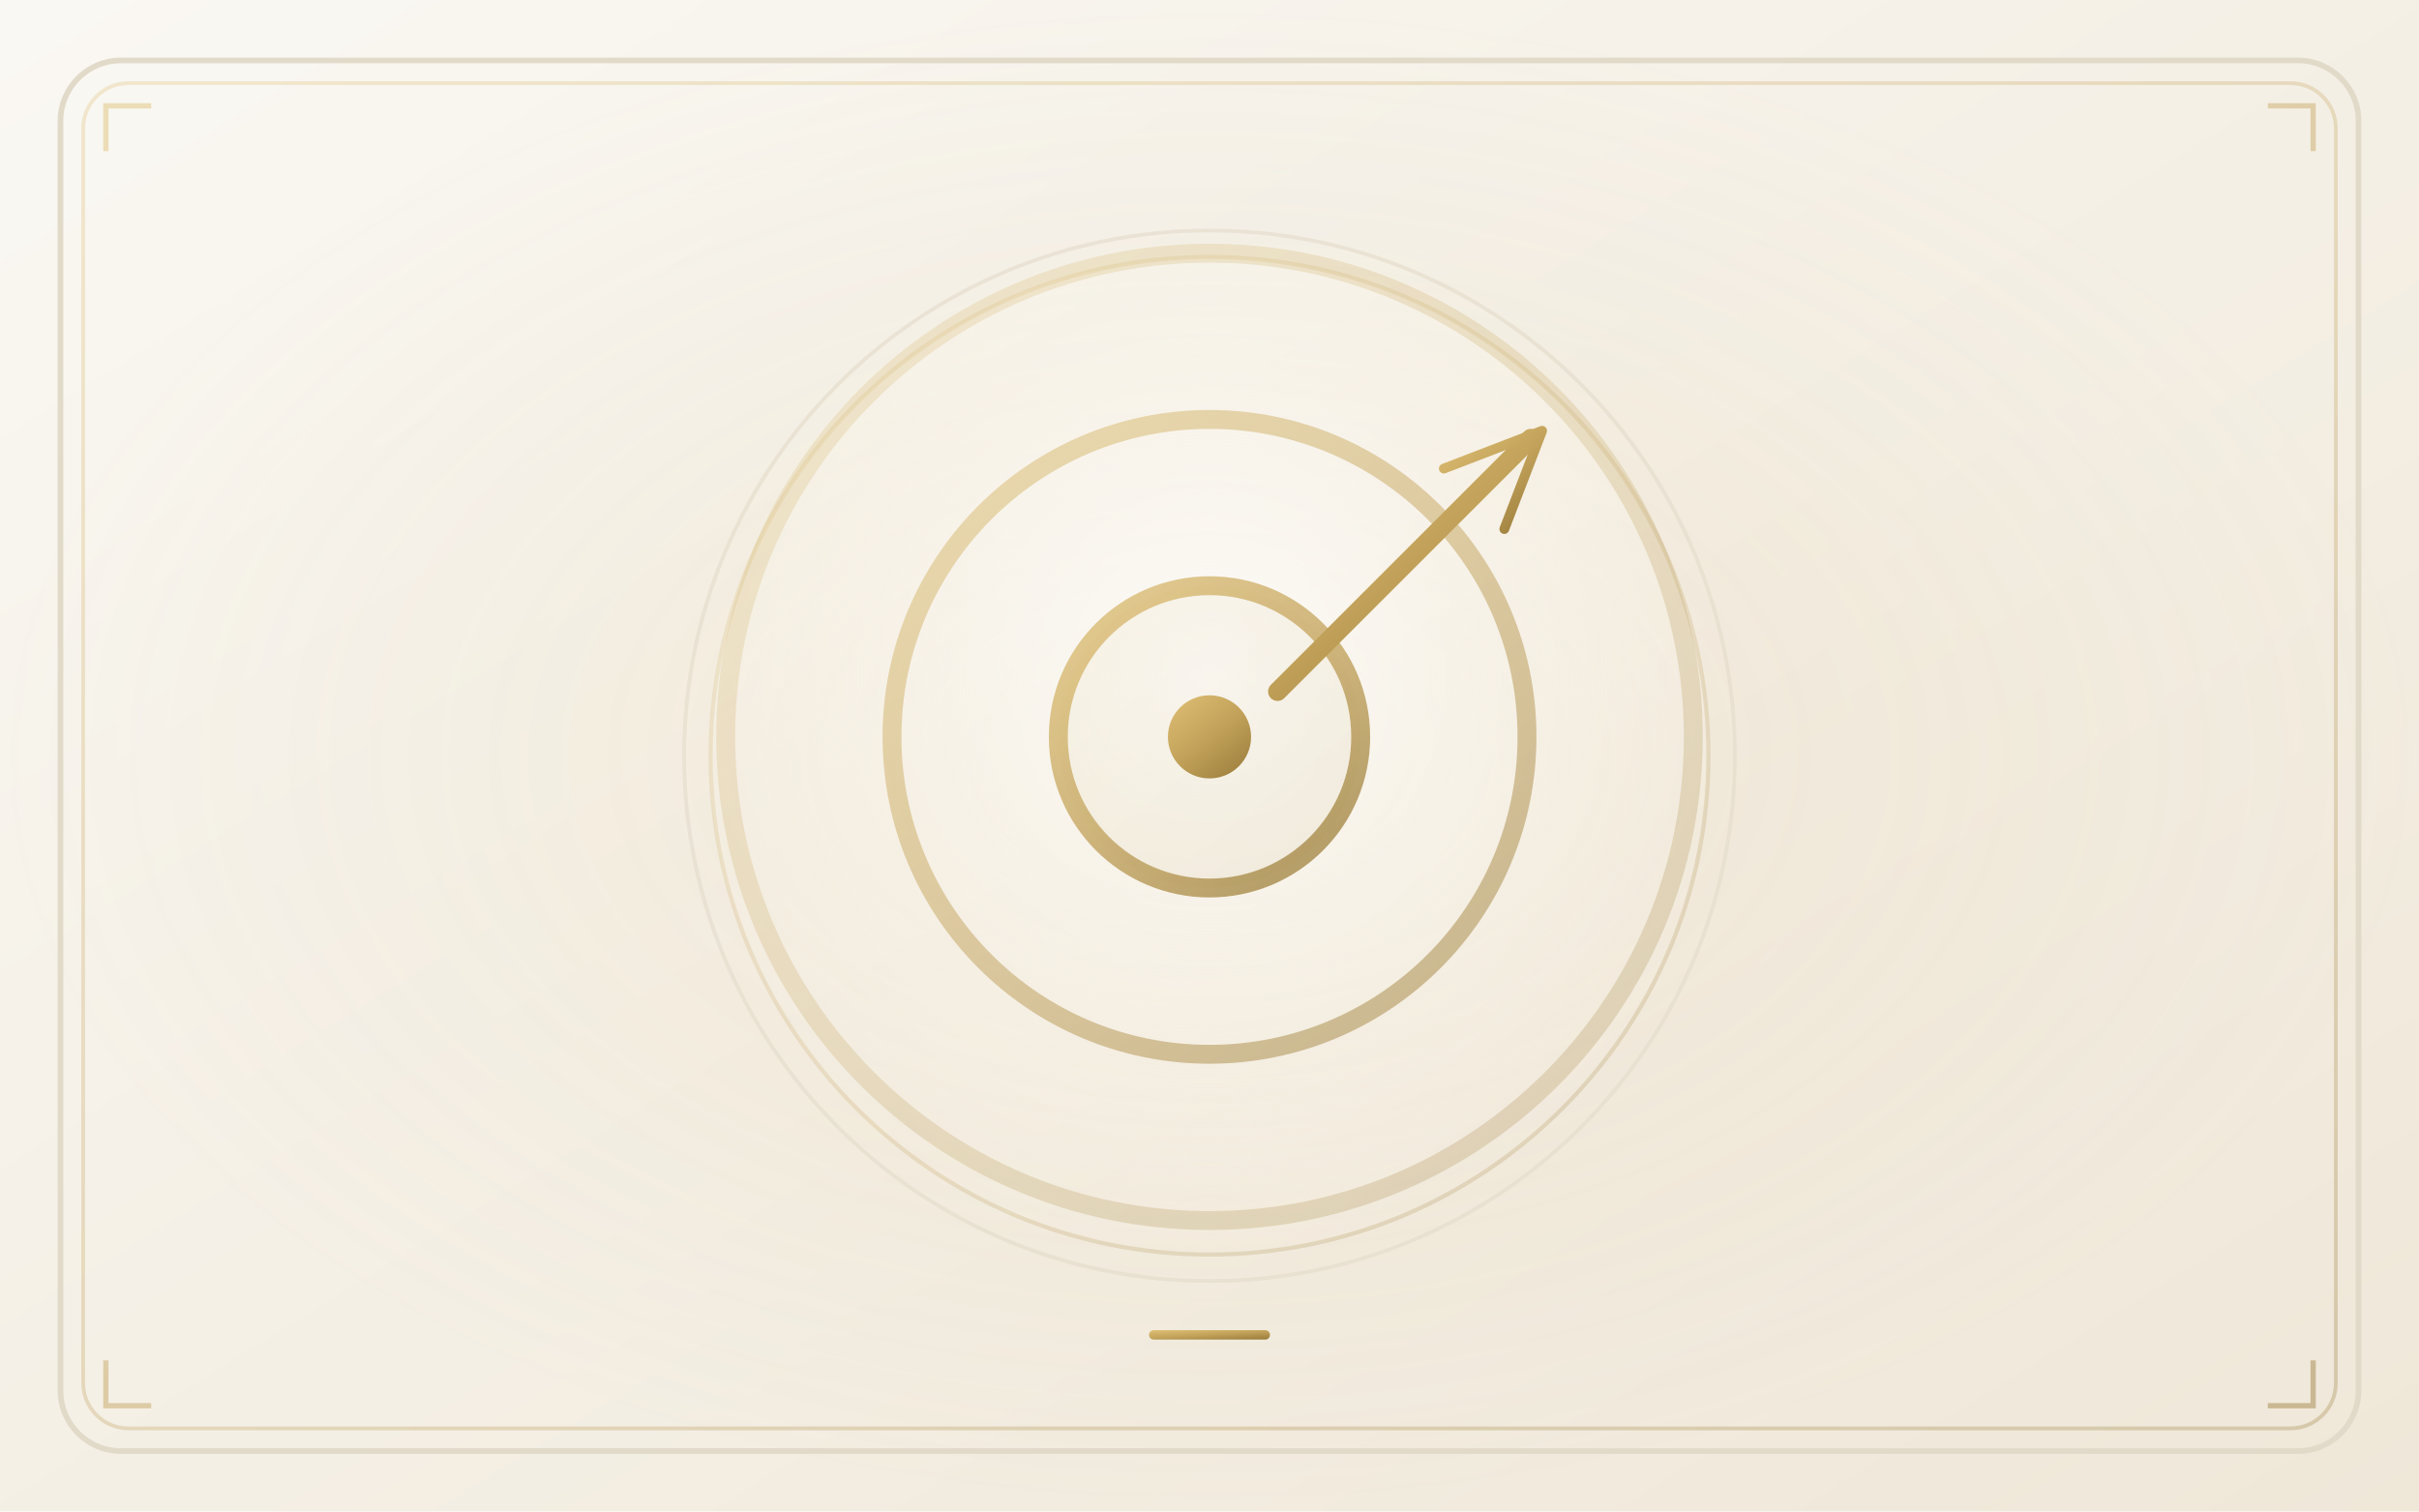
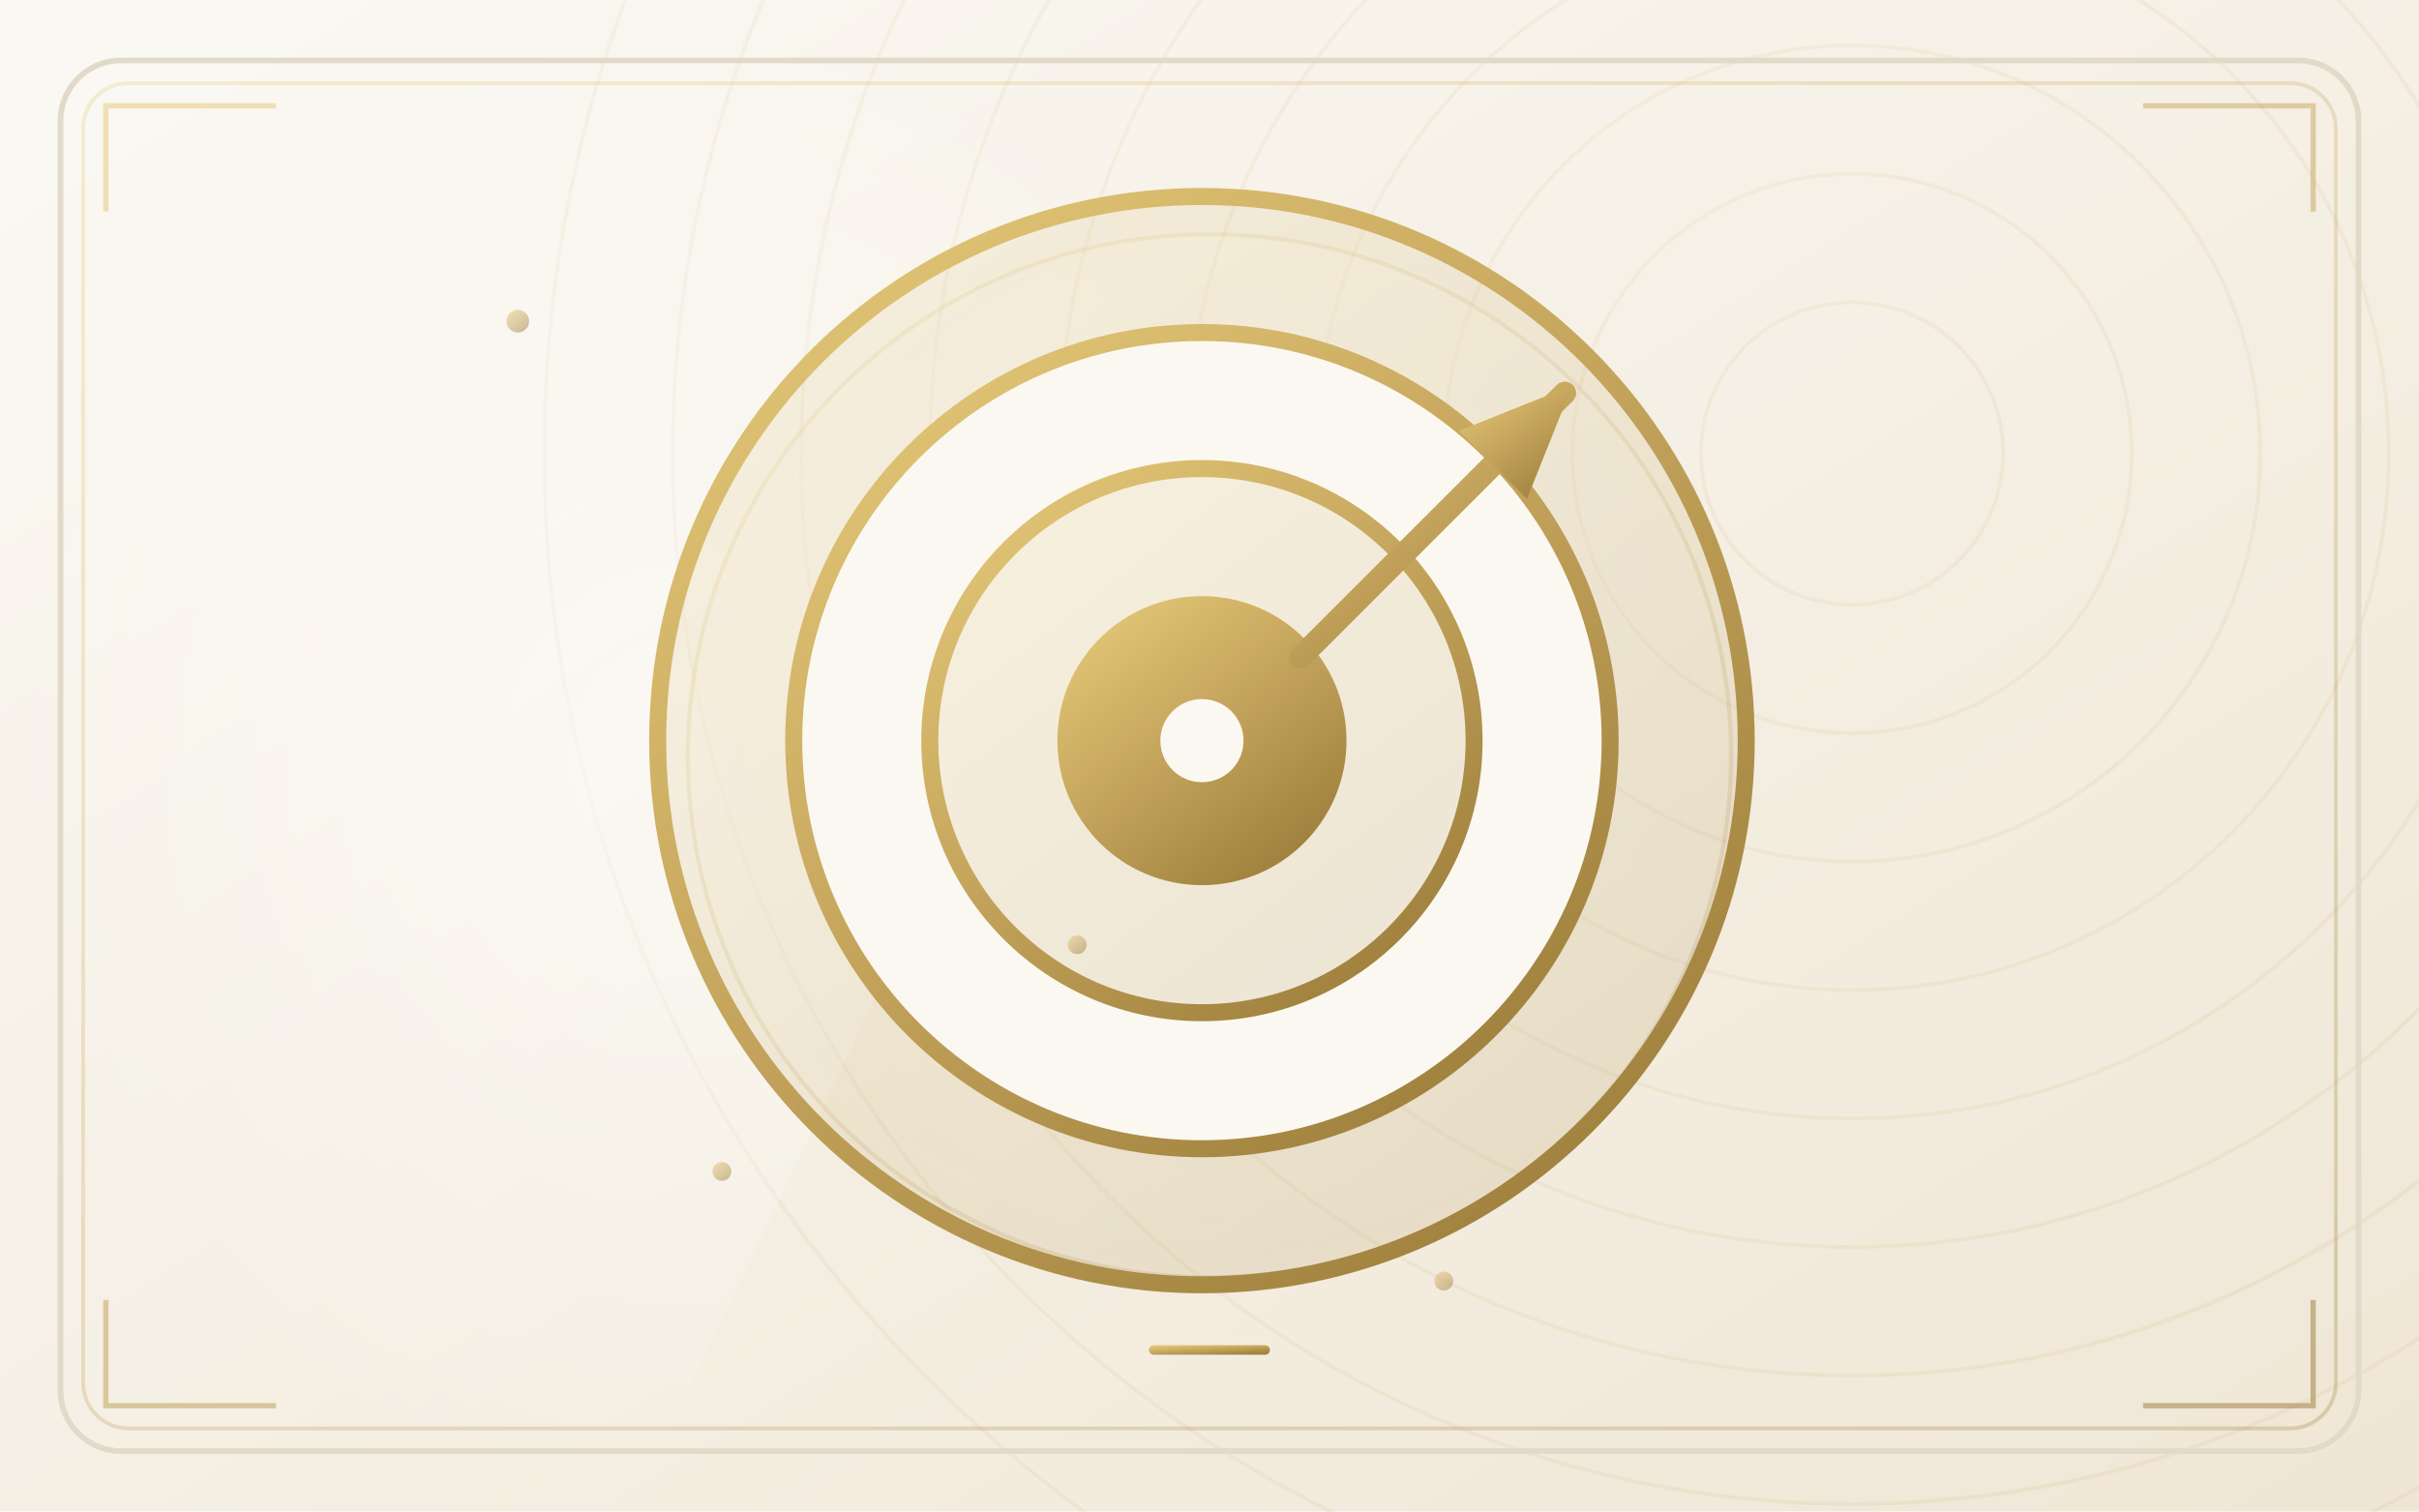
<svg xmlns="http://www.w3.org/2000/svg" viewBox="0 0 640 400" width="640" height="400">
  <defs>
    <linearGradient id="bgg" x1="0" y1="0" x2="1" y2="1">
-       <stop offset="0" stop-color="#faf8f3" />
-       <stop offset="1" stop-color="#efe7d8" />
+       <stop offset="0" stop-color="#fbf9f4" />
+       <stop offset="1" stop-color="#efe6d5" />
    </linearGradient>
-     <linearGradient id="gg" x1="0.1" y1="0" x2="0.9" y2="1">
-       <stop offset="0" stop-color="#dcbd72" />
+     <linearGradient id="gg" x1="0.12" y1="0" x2="0.88" y2="1">
+       <stop offset="0" stop-color="#e3c777" />
      <stop offset="0.5" stop-color="#c2a25a" />
-       <stop offset="1" stop-color="#9c7e3c" />
+       <stop offset="1" stop-color="#9a7c39" />
    </linearGradient>
-     <radialGradient id="glow" cx="0.5" cy="0.5" r="0.5">
-       <stop offset="0" stop-color="#caa968" stop-opacity="0.12" />
-       <stop offset="1" stop-color="#caa968" stop-opacity="0" />
+     <linearGradient id="tg" x1="0" y1="0" x2="1" y2="1">
+       <stop offset="0" stop-color="#c9a45f" />
+       <stop offset="1" stop-color="#b9933f" />
+     </linearGradient>
+     <radialGradient id="duo" cx="0.5" cy="0.5" r="0.5">
+       <stop offset="0" stop-color="#ffffff" stop-opacity="0.5" />
+       <stop offset="1" stop-color="#ffffff" stop-opacity="0" />
    </radialGradient>
-     <radialGradient id="med" cx="0.5" cy="0.42" r="0.6">
-       <stop offset="0" stop-color="#ffffff" stop-opacity="0.85" />
-       <stop offset="0.7" stop-color="#fbf7ee" stop-opacity="0.35" />
+     <radialGradient id="med" cx="0.5" cy="0.42" r="0.62">
+       <stop offset="0" stop-color="#ffffff" stop-opacity="0.5" />
+       <stop offset="0.75" stop-color="#fbf7ee" stop-opacity="0.18" />
      <stop offset="1" stop-color="#fbf7ee" stop-opacity="0" />
    </radialGradient>
  </defs>
  <rect width="640" height="400" fill="url(#bgg)" />
-   <rect width="640" height="400" fill="url(#glow)" />
-   <circle cx="320" cy="200" r="132" fill="url(#med)" />
-   <circle cx="320" cy="200" r="132" fill="none" stroke="url(#gg)" stroke-width="1.1" opacity="0.22" />
-   <circle cx="320" cy="200" r="139" fill="none" stroke="#e2dac9" stroke-width="1" opacity="0.6" />
+   <circle cx="490" cy="120" r="40" fill="none" stroke="url(#tg)" stroke-width="1" opacity="0.09" />
+   <circle cx="490" cy="120" r="74" fill="none" stroke="url(#tg)" stroke-width="1" opacity="0.09" />
+   <circle cx="490" cy="120" r="108" fill="none" stroke="url(#tg)" stroke-width="1" opacity="0.09" />
+   <circle cx="490" cy="120" r="142" fill="none" stroke="url(#tg)" stroke-width="1" opacity="0.09" />
+   <circle cx="490" cy="120" r="176" fill="none" stroke="url(#tg)" stroke-width="1" opacity="0.09" />
+   <circle cx="490" cy="120" r="210" fill="none" stroke="url(#tg)" stroke-width="1" opacity="0.09" />
+   <circle cx="490" cy="120" r="244" fill="none" stroke="url(#tg)" stroke-width="1" opacity="0.09" />
+   <circle cx="490" cy="120" r="278" fill="none" stroke="url(#tg)" stroke-width="1" opacity="0.09" />
+   <circle cx="490" cy="120" r="312" fill="none" stroke="url(#tg)" stroke-width="1" opacity="0.09" />
+   <circle cx="490" cy="120" r="346" fill="none" stroke="url(#tg)" stroke-width="1" opacity="0.09" />
+   <path d="M0 0 H357 L167 400 H0 Z" fill="url(#duo)" />
+   <circle cx="320" cy="200" r="138" fill="url(#med)" />
+   <circle cx="320" cy="200" r="138" fill="none" stroke="url(#gg)" stroke-width="1.1" opacity="0.18" />
+   <g>
+     <circle cx="318" cy="196" r="144" fill="url(#gg)" opacity="0.16" />
+     <circle cx="318" cy="196" r="144" stroke="url(#gg)" fill="none" stroke-width="4.5" />
+     <circle cx="318" cy="196" r="108" fill="#fbf8f1" />
+     <circle cx="318" cy="196" r="108" stroke="url(#gg)" fill="none" stroke-width="4.5" />
+     <circle cx="318" cy="196" r="72" fill="url(#gg)" opacity="0.16" />
+     <circle cx="318" cy="196" r="72" stroke="url(#gg)" fill="none" stroke-width="4.5" />
+     <circle cx="318" cy="196" r="36" fill="url(#gg)" />
+     <circle cx="318" cy="196" r="36" stroke="url(#gg)" fill="none" stroke-width="4.5" />
+     <circle cx="318" cy="196" r="11" fill="#fbf8f1" />
+     <path d="M414 104 L344 174" stroke="url(#gg)" stroke-width="6" stroke-linecap="round" />
+     <path d="M404 132 l12 -30 l-30 12 Z" fill="url(#gg)" />
+   </g>
+   <circle cx="191" cy="310" r="2.5" fill="url(#gg)" opacity="0.5" />
+   <circle cx="285" cy="250" r="2.5" fill="url(#gg)" opacity="0.5" />
+   <circle cx="382" cy="339" r="2.5" fill="url(#gg)" opacity="0.5" />
+   <circle cx="137" cy="85" r="3" fill="url(#gg)" opacity="0.5" />
  <rect x="16" y="16" width="608" height="368" fill="none" stroke="#e2dac9" stroke-width="1.5" rx="16" />
-   <rect x="22" y="22" width="596" height="356" fill="none" stroke="url(#gg)" stroke-width="1" rx="12" opacity="0.3" />
-   <path d="M28 40 V28 H40 M600 28 H612 V40 M612 360 V372 H600 M40 372 H28 V360" fill="none" stroke="url(#gg)" stroke-width="1.4" opacity="0.45" />
-   <g>
-     <circle cx="320" cy="195" r="40" stroke="url(#gg)" fill="none" stroke-width="5" stroke-linecap="round" stroke-linejoin="round" opacity="0.765" />
-     <circle cx="320" cy="195" r="84" stroke="url(#gg)" fill="none" stroke-width="5" stroke-linecap="round" stroke-linejoin="round" opacity="0.506" />
-     <circle cx="320" cy="195" r="128" stroke="url(#gg)" fill="none" stroke-width="5" stroke-linecap="round" stroke-linejoin="round" opacity="0.247" />
-     <circle cx="320" cy="195" r="40" fill="url(#gg)" opacity="0.08" />
-     <circle cx="320" cy="195" r="11" fill="url(#gg)" />
-     <path d="M405 116 L338 183" stroke="url(#gg)" fill="none" stroke-width="5" stroke-linecap="round" stroke-linejoin="round" />
-     <path d="M398 140 l10 -26 l-26 10" stroke="url(#gg)" fill="none" stroke-width="2.6" stroke-linecap="round" stroke-linejoin="round" />
-   </g>
-   <rect x="304" y="352" width="32" height="2.5" rx="1.25" fill="url(#gg)" />
+   <rect x="22" y="22" width="596" height="356" fill="none" stroke="url(#gg)" stroke-width="1" rx="12" opacity="0.28" />
+   <path d="M28 56 V28 H73 M567 28 H612 V56 M612 344 V372 H567 M73 372 H28 V344" fill="none" stroke="url(#gg)" stroke-width="1.4" opacity="0.5" />
+   <rect x="304" y="356" width="32" height="2.5" rx="1.25" fill="url(#gg)" />
</svg>
